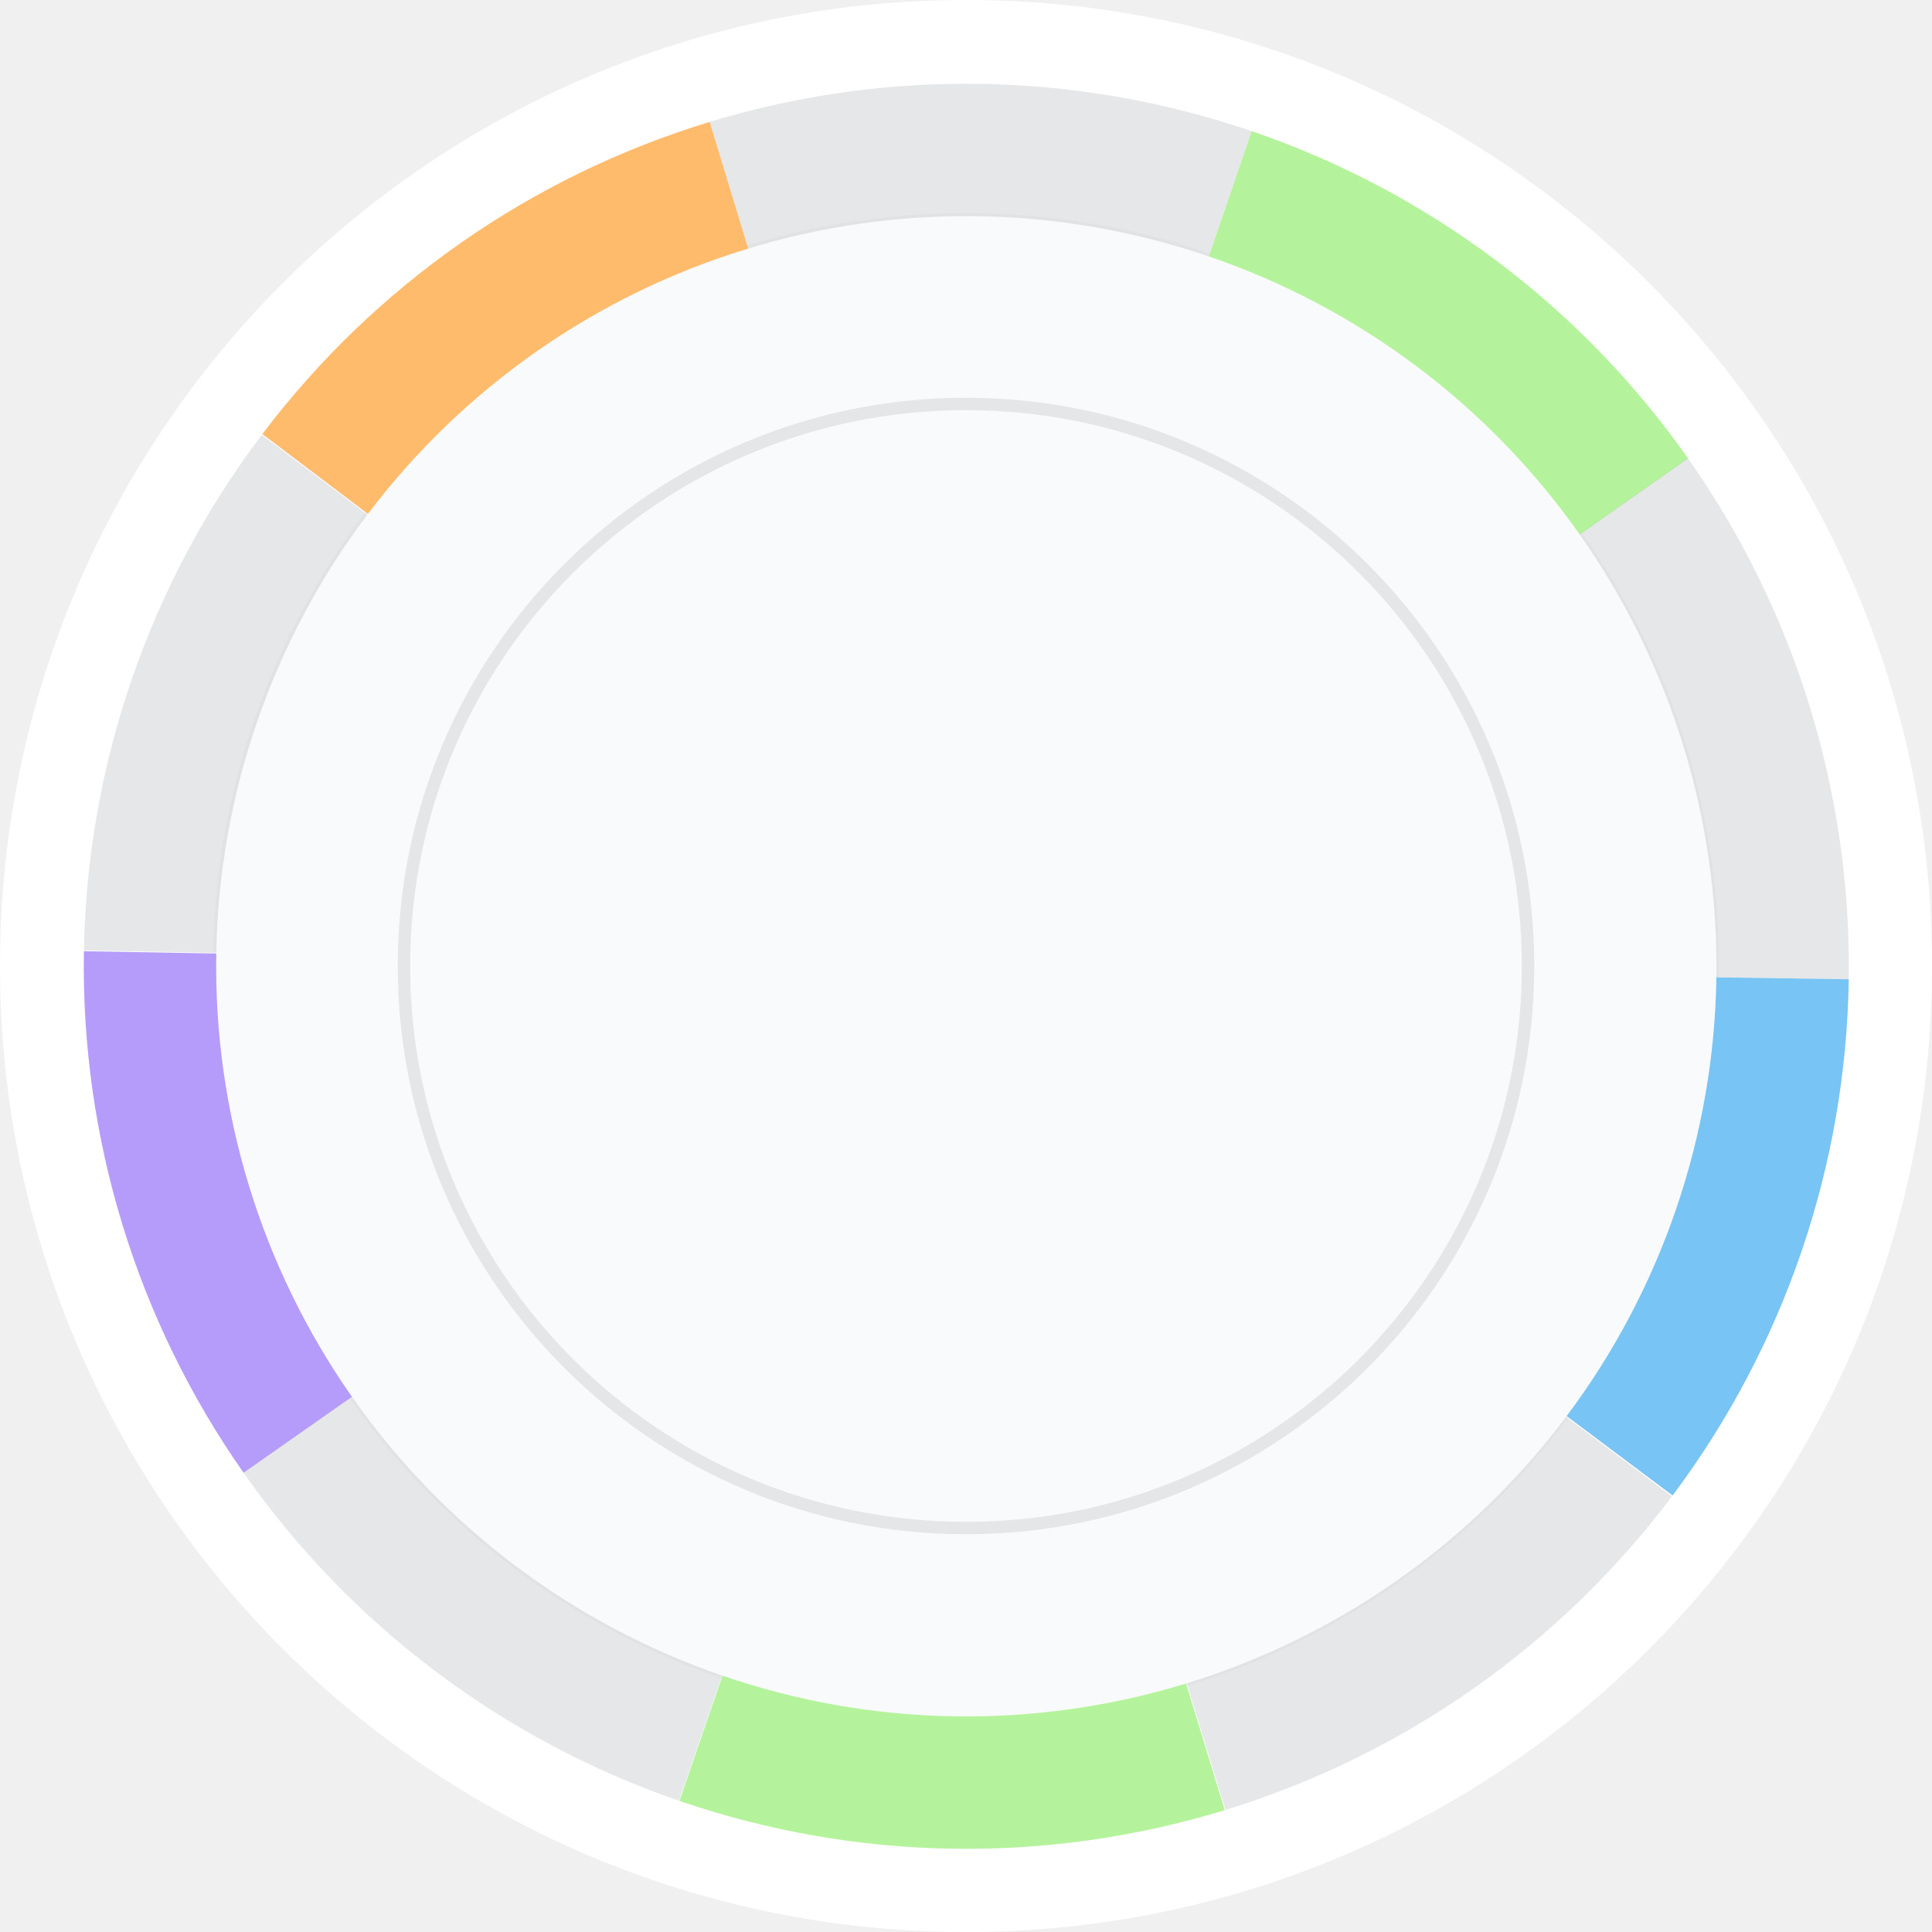
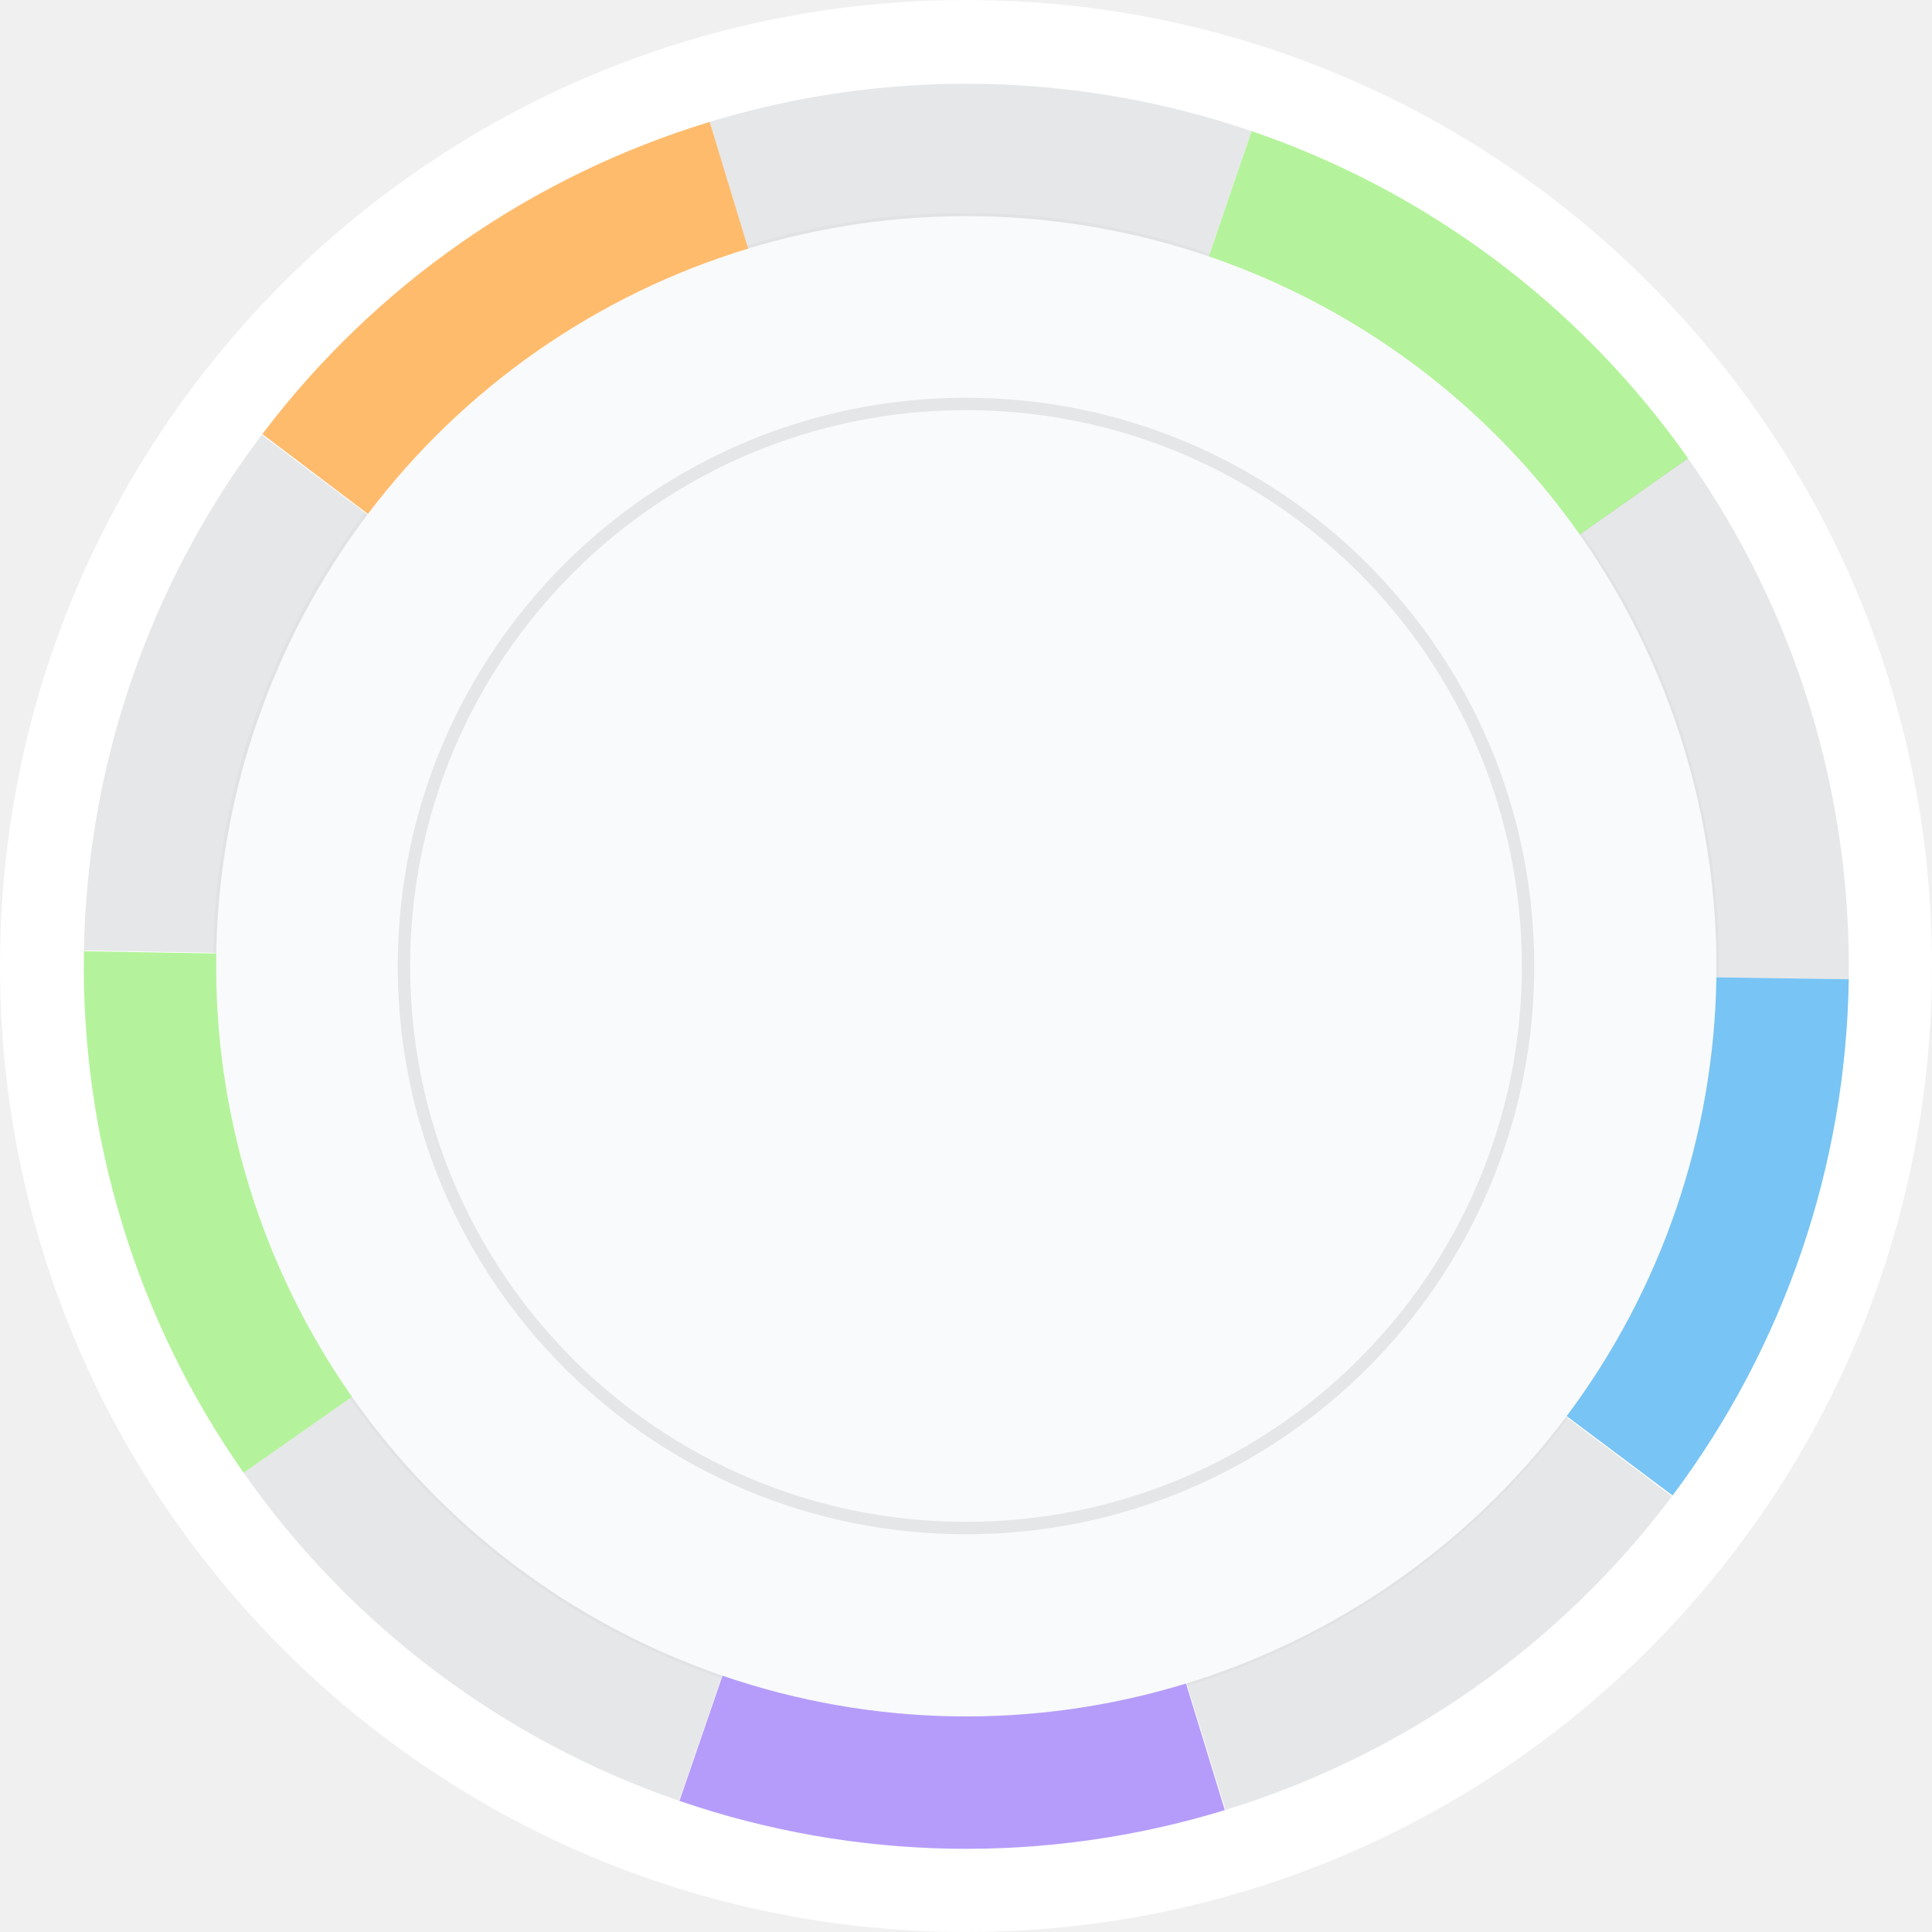
<svg xmlns="http://www.w3.org/2000/svg" width="136" height="136" viewBox="0 0 136 136" fill="none">
  <circle cx="68" cy="68" r="68" fill="white" />
  <circle cx="68" cy="68" r="53" fill="#F9FAFB" />
  <path d="M49.712 8.655C62.249 4.788 75.688 4.99 88.103 9.231L85.091 18.049C74.538 14.445 63.114 14.273 52.458 17.56L49.712 8.655Z" fill="#090C15" fill-opacity="0.1" />
  <path d="M88.107 9.23C100.522 13.472 111.276 21.535 118.827 32.263L111.206 37.627C104.788 28.507 95.647 21.654 85.094 18.048L88.107 9.23Z" fill="#B4F39B" />
  <path d="M118.813 32.248C126.367 42.974 130.331 55.817 130.138 68.935L120.82 68.797C120.984 57.647 117.615 46.731 111.194 37.613L118.813 32.248Z" fill="#090C15" fill-opacity="0.1" />
  <path d="M130.141 68.934C129.948 82.053 125.607 94.773 117.74 105.272L110.282 99.684C116.969 90.76 120.659 79.948 120.823 68.797L130.141 68.934Z" fill="#78C4F4" />
  <path d="M117.692 105.336C109.812 115.825 98.813 123.55 86.272 127.404L83.535 118.496C94.195 115.22 103.543 108.654 110.242 99.738L117.692 105.336Z" fill="#090C15" fill-opacity="0.1" />
-   <path d="M86.219 127.421C73.675 131.263 60.236 131.035 47.829 126.771L50.858 117.958C61.404 121.583 72.827 121.776 83.49 118.51L86.219 127.421Z" fill="#B4F39B" />
+   <path d="M86.219 127.421C73.675 131.263 60.236 131.035 47.829 126.771L50.858 117.958C61.404 121.583 72.827 121.776 83.49 118.51L86.219 127.421Z" fill="#B59CFA" />
  <path d="M47.796 126.761C35.392 122.489 24.658 114.4 17.133 103.653L24.767 98.308C31.163 107.443 40.286 114.319 50.83 117.95L47.796 126.761Z" fill="#090C15" fill-opacity="0.1" />
-   <path d="M17.145 103.673C9.616 92.929 5.682 80.077 5.906 66.96L15.223 67.119C15.033 78.269 18.377 89.193 24.776 98.326L17.145 103.673Z" fill="#B59CFA" />
+   <path d="M17.145 103.673C9.616 92.929 5.682 80.077 5.906 66.96L15.223 67.119C15.033 78.269 18.377 89.193 24.776 98.326L17.145 103.673Z" fill="#B4F39B" />
  <path d="M5.906 66.906C6.142 53.789 10.525 41.083 18.427 30.61L25.866 36.222C19.15 45.124 15.424 55.924 15.223 67.074L5.906 66.906Z" fill="#090C15" fill-opacity="0.1" />
  <path d="M18.467 30.555C26.379 20.09 37.402 12.399 49.954 8.583L52.664 17.499C41.995 20.742 32.626 27.28 25.9 36.175L18.467 30.555Z" fill="#FFBB6C" />
  <circle cx="68" cy="68" r="39.564" stroke="#090C15" stroke-opacity="0.08" stroke-width="0.873" />
</svg>
